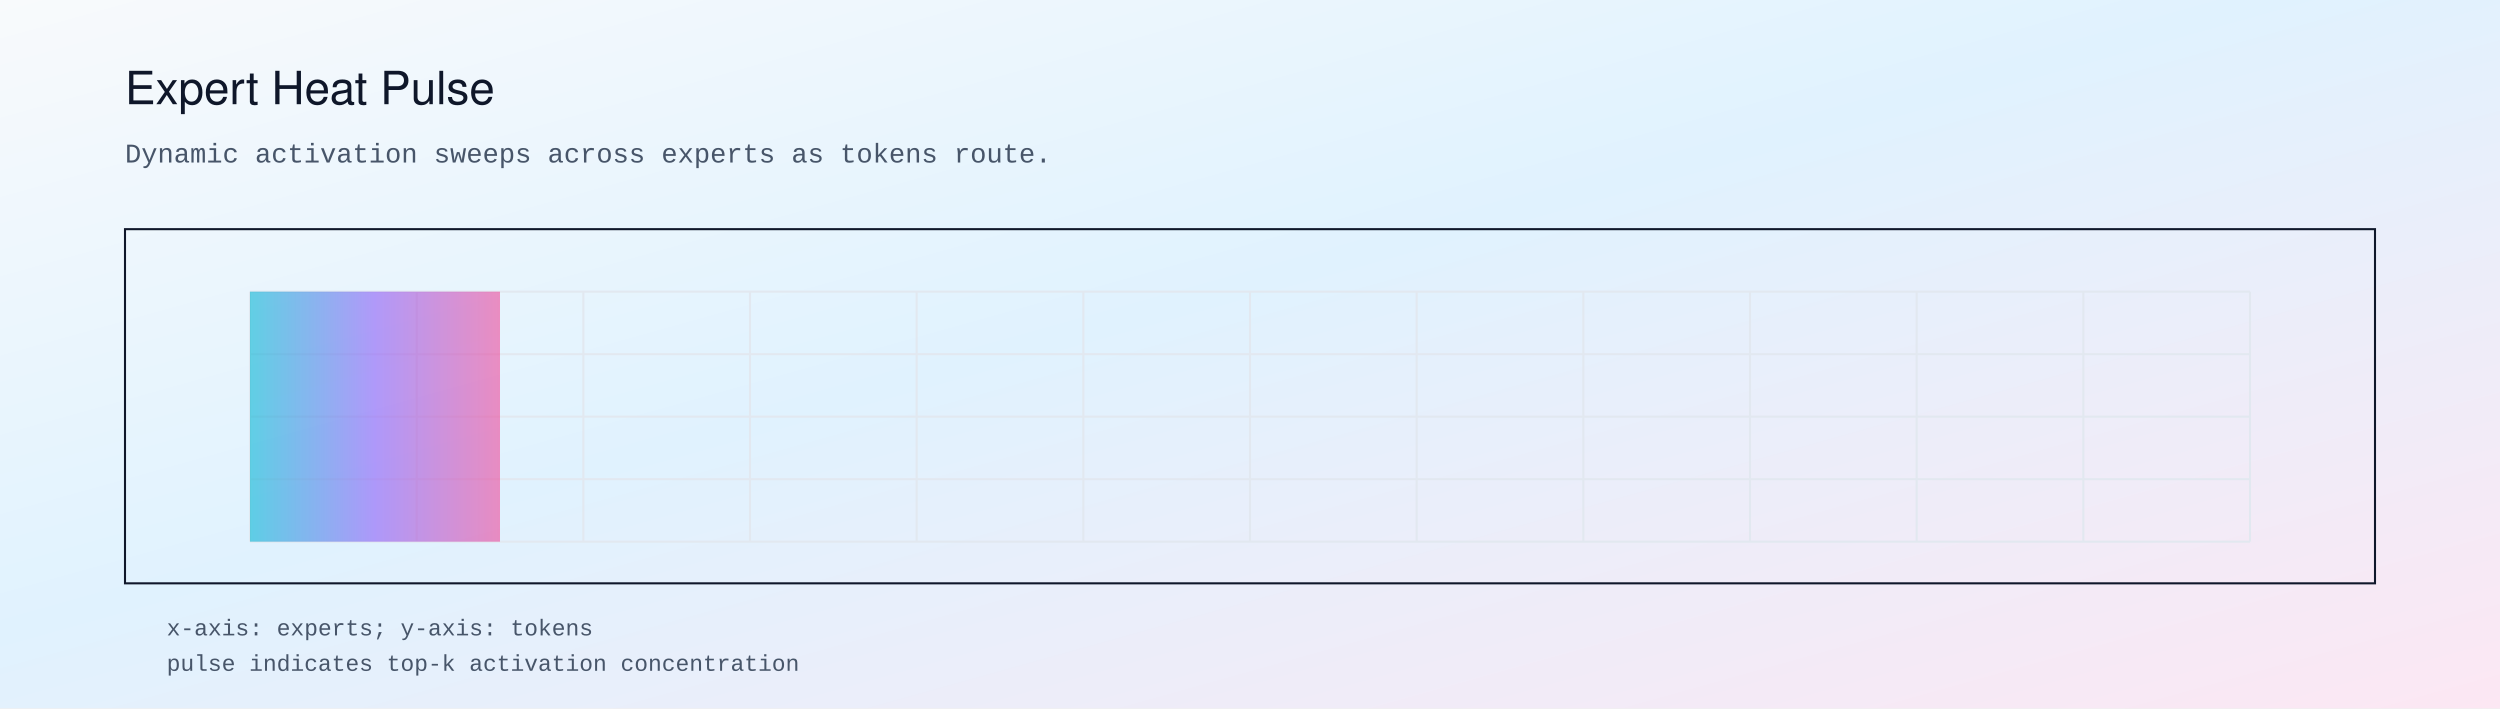
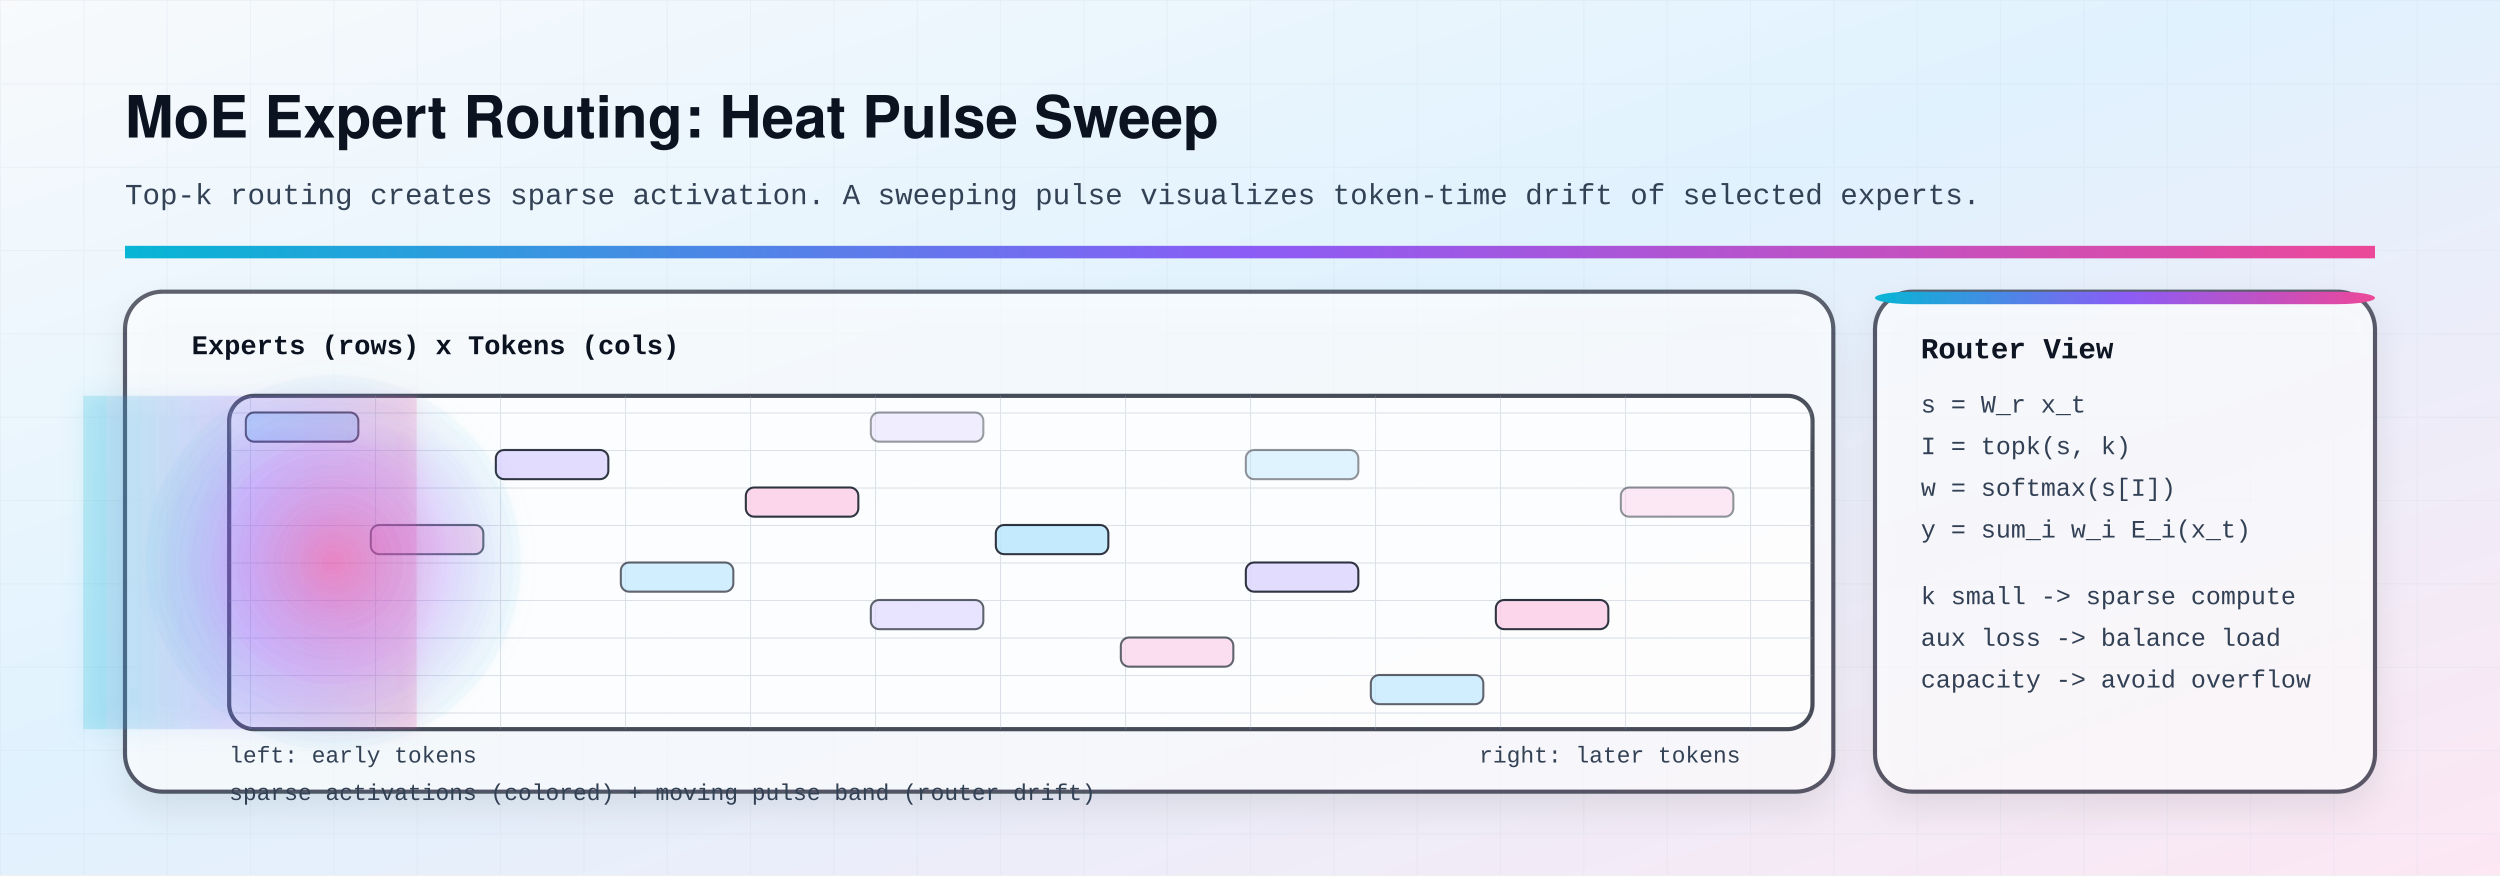
- <svg xmlns="http://www.w3.org/2000/svg" width="1200" height="340" viewBox="0 0 1200 340">
+ <svg xmlns="http://www.w3.org/2000/svg" width="1200" height="420" viewBox="0 0 1200 420">
  <defs>
    <linearGradient id="bg" x1="0" y1="0" x2="1" y2="1">
      <stop offset="0%" stop-color="#F8FAFC" />
      <stop offset="45%" stop-color="#E0F2FE" />
      <stop offset="100%" stop-color="#FCE7F3" />
    </linearGradient>
-     <linearGradient id="pulse" x1="0" y1="0" x2="1" y2="0">
+     <linearGradient id="accent" x1="0" y1="0" x2="1" y2="0">
      <stop offset="0%" stop-color="#06B6D4" />
      <stop offset="50%" stop-color="#8B5CF6" />
      <stop offset="100%" stop-color="#EC4899" />
    </linearGradient>
+     <linearGradient id="scan" x1="0" y1="0" x2="0" y2="1">
+       <stop offset="0%" stop-color="#FFFFFF" stop-opacity="0" />
+       <stop offset="50%" stop-color="#FFFFFF" stop-opacity="0.35" />
+       <stop offset="100%" stop-color="#FFFFFF" stop-opacity="0" />
+     </linearGradient>
+     <pattern id="grid" width="40" height="40" patternUnits="userSpaceOnUse">
+       <path d="M 40 0 L 0 0 0 40" fill="none" stroke="#CBD5E1" stroke-width="1" />
+     </pattern>
+     <pattern id="heatgrid" width="60" height="18" patternUnits="userSpaceOnUse">
+       <path d="M 60 0 H 0 V 18" fill="none" stroke="#94A3B8" stroke-width="1" opacity="0.35" />
+     </pattern>
+     <filter id="shadow" x="-20%" y="-20%" width="140%" height="140%">
+       <feDropShadow dx="0" dy="8" stdDeviation="8" flood-color="#0B1220" flood-opacity="0.12" />
+     </filter>
+     <filter id="glow" x="-50%" y="-50%" width="200%" height="200%">
+       <feGaussianBlur in="SourceGraphic" stdDeviation="5" result="b" />
+       <feColorMatrix in="b" type="matrix" values="1 0 0 0 0  0 1 0 0 0  0 0 1 0 0  0 0 0 0.6 0" result="g" />
+       <feMerge>
+         <feMergeNode in="g" />
+         <feMergeNode in="SourceGraphic" />
+       </feMerge>
+     </filter>
+     <radialGradient id="pulse" cx="50%" cy="50%" r="55%">
+       <stop offset="0%" stop-color="#EC4899" stop-opacity="0.55" />
+       <stop offset="55%" stop-color="#8B5CF6" stop-opacity="0.22" />
+       <stop offset="100%" stop-color="#06B6D4" stop-opacity="0" />
+     </radialGradient>
  </defs>
-   <rect width="1200" height="340" fill="url(#bg)" />
-   <text x="60" y="50" fill="#0F172A" font-size="22" font-family="Space Grotesk, Helvetica, Arial, sans-serif">Expert Heat Pulse</text>
-   <text x="60" y="78" fill="#475569" font-size="13" font-family="JetBrains Mono, 'Courier New', monospace">Dynamic activation sweeps across experts as tokens route.</text>
-   <rect x="60" y="110" width="1080" height="170" fill="none" stroke="#0F172A" />
-   <g id="grid" stroke="#E2E8F0" stroke-width="1">
-     <g>
-       <line x1="120" y1="140" x2="1080" y2="140" />
-       <line x1="120" y1="170" x2="1080" y2="170" />
-       <line x1="120" y1="200" x2="1080" y2="200" />
-       <line x1="120" y1="230" x2="1080" y2="230" />
-       <line x1="120" y1="260" x2="1080" y2="260" />
-     </g>
-     <g>
-       <line x1="120" y1="140" x2="120" y2="260" />
-       <line x1="200" y1="140" x2="200" y2="260" />
-       <line x1="280" y1="140" x2="280" y2="260" />
-       <line x1="360" y1="140" x2="360" y2="260" />
-       <line x1="440" y1="140" x2="440" y2="260" />
-       <line x1="520" y1="140" x2="520" y2="260" />
-       <line x1="600" y1="140" x2="600" y2="260" />
-       <line x1="680" y1="140" x2="680" y2="260" />
-       <line x1="760" y1="140" x2="760" y2="260" />
-       <line x1="840" y1="140" x2="840" y2="260" />
-       <line x1="920" y1="140" x2="920" y2="260" />
-       <line x1="1000" y1="140" x2="1000" y2="260" />
-       <line x1="1080" y1="140" x2="1080" y2="260" />
+   <rect width="1200" height="420" fill="url(#bg)" />
+   <rect width="1200" height="420" fill="url(#grid)" opacity="0.22" />
+   <text x="60" y="66" fill="#0B1220" font-size="28" font-weight="800" font-family="Space Grotesk, Helvetica, Arial, sans-serif">MoE Expert Routing: Heat Pulse Sweep</text>
+   <text x="60" y="98" fill="#334155" font-size="14" font-family="JetBrains Mono, 'Courier New', monospace">Top-k routing creates sparse activation. A sweeping pulse visualizes token-time drift of selected experts.</text>
+   <rect x="60" y="118" width="1080" height="6" fill="url(#accent)" />
+   <g filter="url(#shadow)">
+     <rect x="60" y="140" width="820" height="240" rx="18" fill="#FFFFFF" opacity="0.66" stroke="#0B1220" stroke-width="2" />
+   </g>
+   <g filter="url(#shadow)">
+     <rect x="900" y="140" width="240" height="240" rx="18" fill="#FFFFFF" opacity="0.66" stroke="#0B1220" stroke-width="2" />
+     <rect x="900" y="140" width="240" height="6" rx="18" fill="url(#accent)" />
+     <text x="922" y="172" fill="#0B1220" font-size="14" font-weight="800" font-family="JetBrains Mono, 'Courier New', monospace">Router View</text>
+     <g font-family="JetBrains Mono, 'Courier New', monospace" font-size="12" fill="#334155">
+       <text x="922" y="198">s = W_r x_t</text>
+       <text x="922" y="218">I = topk(s, k)</text>
+       <text x="922" y="238">w = softmax(s[I])</text>
+       <text x="922" y="258">y = sum_i w_i E_i(x_t)</text>
+       <text x="922" y="290">k small -&gt; sparse compute</text>
+       <text x="922" y="310">aux loss -&gt; balance load</text>
+       <text x="922" y="330">capacity -&gt; avoid overflow</text>
    </g>
  </g>
-   <rect x="120" y="140" width="120" height="120" fill="url(#pulse)" opacity="0.6">
-     <animate attributeName="x" values="120;960;120" dur="4.6s" repeatCount="indefinite" />
-   </rect>
-   <g font-family="JetBrains Mono, 'Courier New', monospace" font-size="11" fill="#475569">
-     <text x="80" y="305">x-axis: experts; y-axis: tokens</text>
-     <text x="80" y="322">pulse indicates top-k activation concentration</text>
+   <g>
+     <text x="92" y="170" fill="#0B1220" font-size="13" font-weight="800" font-family="JetBrains Mono, 'Courier New', monospace">Experts (rows) x Tokens (cols)</text>
+     <rect x="110" y="190" width="760" height="160" rx="12" fill="#FFFFFF" opacity="0.75" stroke="#0B1220" stroke-width="2" />
+     <rect x="110" y="190" width="760" height="160" rx="12" fill="url(#heatgrid)" opacity="0.9" />
+     <g stroke="#0B1220" stroke-width="1">
+       <rect x="118" y="198" width="54" height="14" rx="4" fill="#BAE6FD" opacity="0.85" />
+       <rect x="238" y="216" width="54" height="14" rx="4" fill="#DDD6FE" opacity="0.85" />
+       <rect x="358" y="234" width="54" height="14" rx="4" fill="#FBCFE8" opacity="0.85" />
+       <rect x="478" y="252" width="54" height="14" rx="4" fill="#BAE6FD" opacity="0.85" />
+       <rect x="598" y="270" width="54" height="14" rx="4" fill="#DDD6FE" opacity="0.85" />
+       <rect x="718" y="288" width="54" height="14" rx="4" fill="#FBCFE8" opacity="0.85" />
+       <rect x="178" y="252" width="54" height="14" rx="4" fill="#FBCFE8" opacity="0.65" />
+       <rect x="298" y="270" width="54" height="14" rx="4" fill="#BAE6FD" opacity="0.65" />
+       <rect x="418" y="288" width="54" height="14" rx="4" fill="#DDD6FE" opacity="0.65" />
+       <rect x="538" y="306" width="54" height="14" rx="4" fill="#FBCFE8" opacity="0.65" />
+       <rect x="658" y="324" width="54" height="14" rx="4" fill="#BAE6FD" opacity="0.65" />
+       <rect x="598" y="216" width="54" height="14" rx="4" fill="#BAE6FD" opacity="0.45" />
+       <rect x="418" y="198" width="54" height="14" rx="4" fill="#DDD6FE" opacity="0.45" />
+       <rect x="778" y="234" width="54" height="14" rx="4" fill="#FBCFE8" opacity="0.45" />
+     </g>
+     <g filter="url(#glow)">
+       <rect x="358" y="234" width="54" height="14" rx="4" fill="url(#accent)" opacity="0.0">
+         <animate attributeName="opacity" values="0;0.85;0" dur="2.2s" repeatCount="indefinite" />
+       </rect>
+       <rect x="478" y="252" width="54" height="14" rx="4" fill="url(#accent)" opacity="0.0">
+         <animate attributeName="opacity" values="0;0.85;0" dur="2.2s" begin="0.4s" repeatCount="indefinite" />
+       </rect>
+       <rect x="598" y="270" width="54" height="14" rx="4" fill="url(#accent)" opacity="0.0">
+         <animate attributeName="opacity" values="0;0.85;0" dur="2.2s" begin="0.8s" repeatCount="indefinite" />
+       </rect>
+     </g>
+     <g filter="url(#glow)">
+       <rect x="40" y="190" width="160" height="160" fill="url(#accent)" opacity="0.18">
+         <animate attributeName="x" dur="5.2s" repeatCount="indefinite" values="50;730;50" keyTimes="0;0.5;1" calcMode="spline" keySplines="0.42 0 0.58 1;0.42 0 0.58 1" />
+       </rect>
+       <circle cx="160" cy="270" r="90" fill="url(#pulse)" opacity="0.75">
+         <animate attributeName="cx" dur="5.2s" repeatCount="indefinite" values="160;790;160" keyTimes="0;0.5;1" calcMode="spline" keySplines="0.42 0 0.58 1;0.42 0 0.58 1" />
+       </circle>
+     </g>
+     <rect x="110" y="190" width="760" height="28" fill="url(#scan)" opacity="0.35">
+       <animate attributeName="y" dur="4.6s" repeatCount="indefinite" values="190;322;190" keyTimes="0;0.5;1" calcMode="spline" keySplines="0.42 0 0.58 1;0.42 0 0.58 1" />
+     </rect>
+     <g font-family="JetBrains Mono, 'Courier New', monospace" font-size="11" fill="#334155">
+       <text x="110" y="366">left: early tokens</text>
+       <text x="710" y="366">right: later tokens</text>
+       <text x="110" y="384">sparse activations (colored) + moving pulse band (router drift)</text>
+     </g>
  </g>
</svg>
